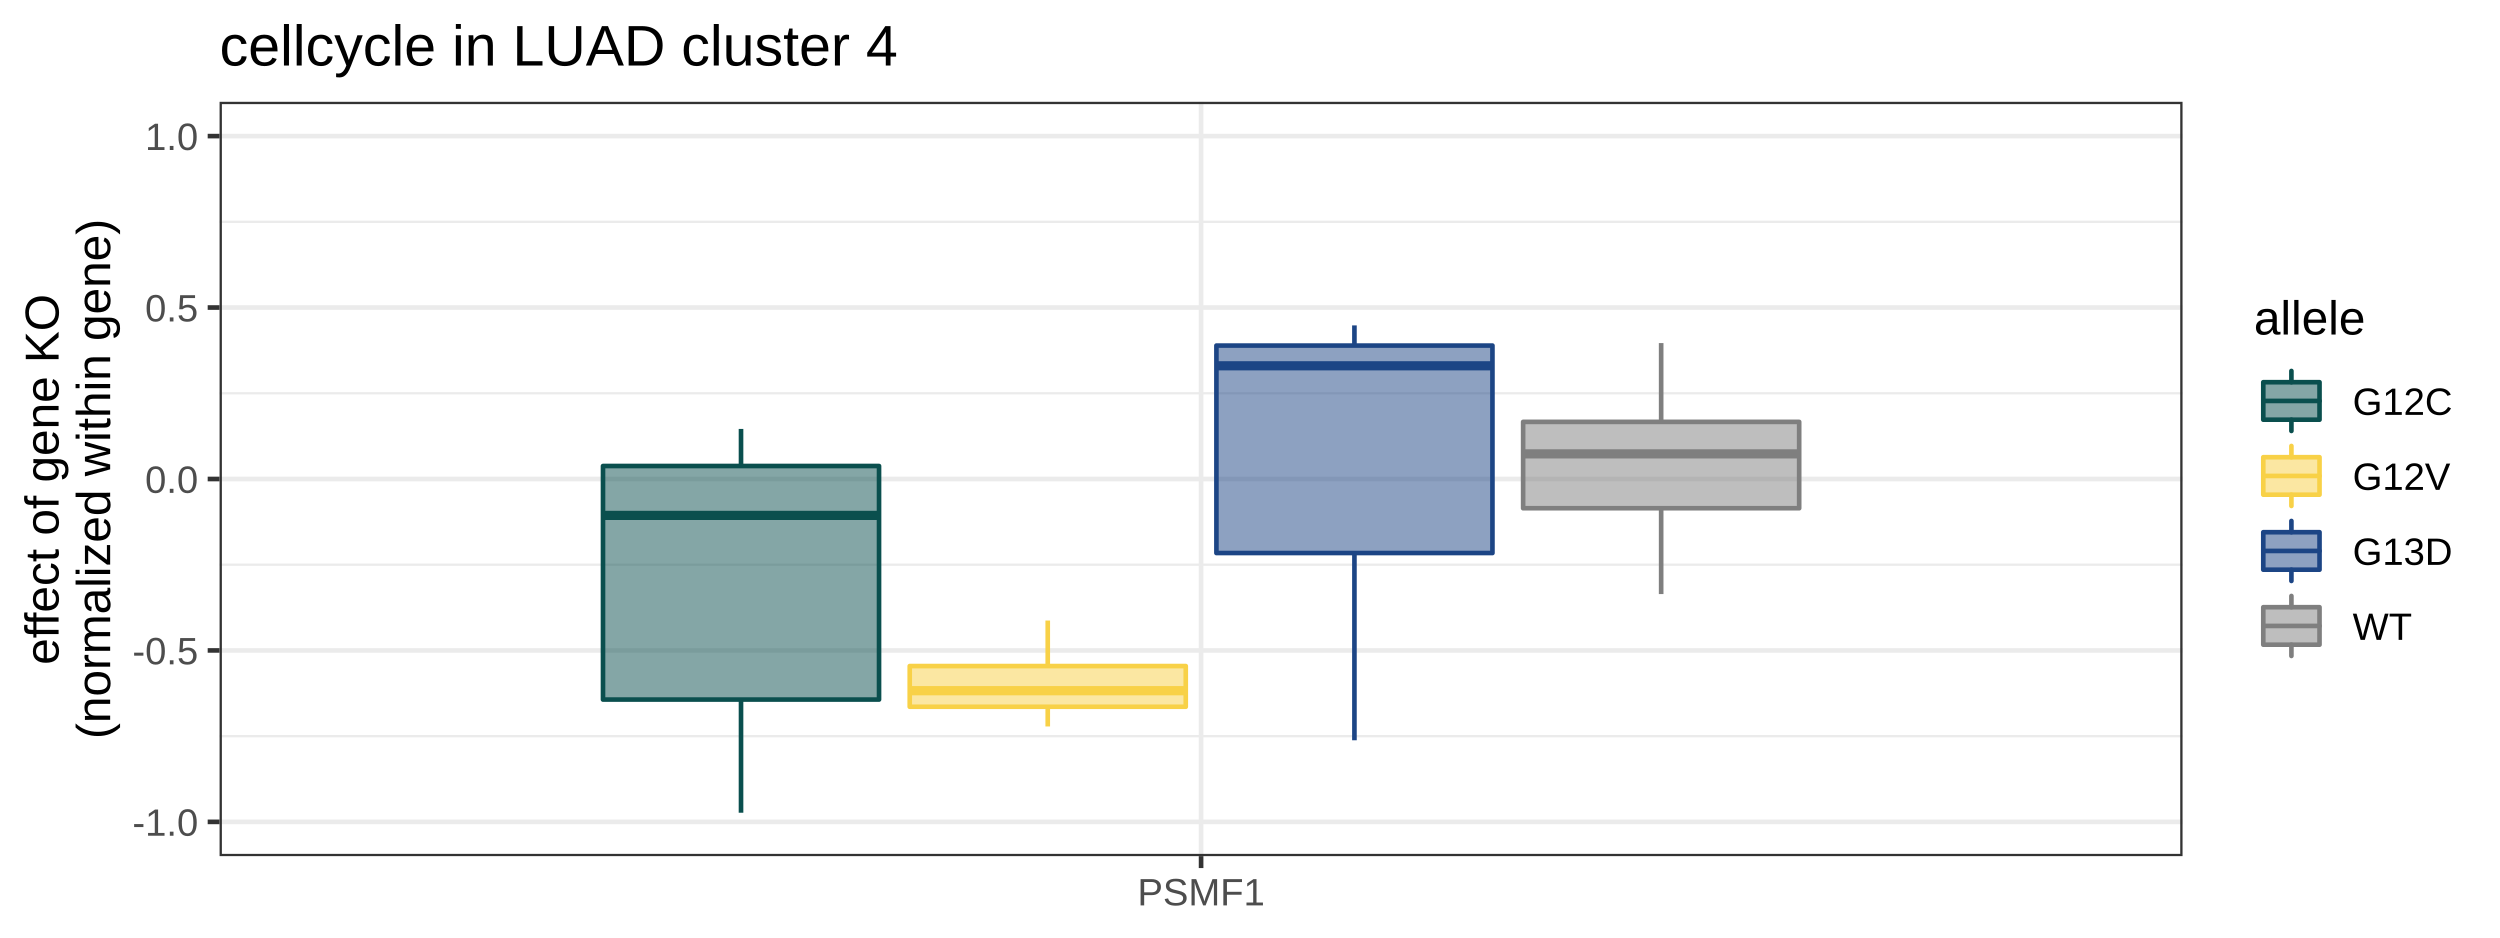
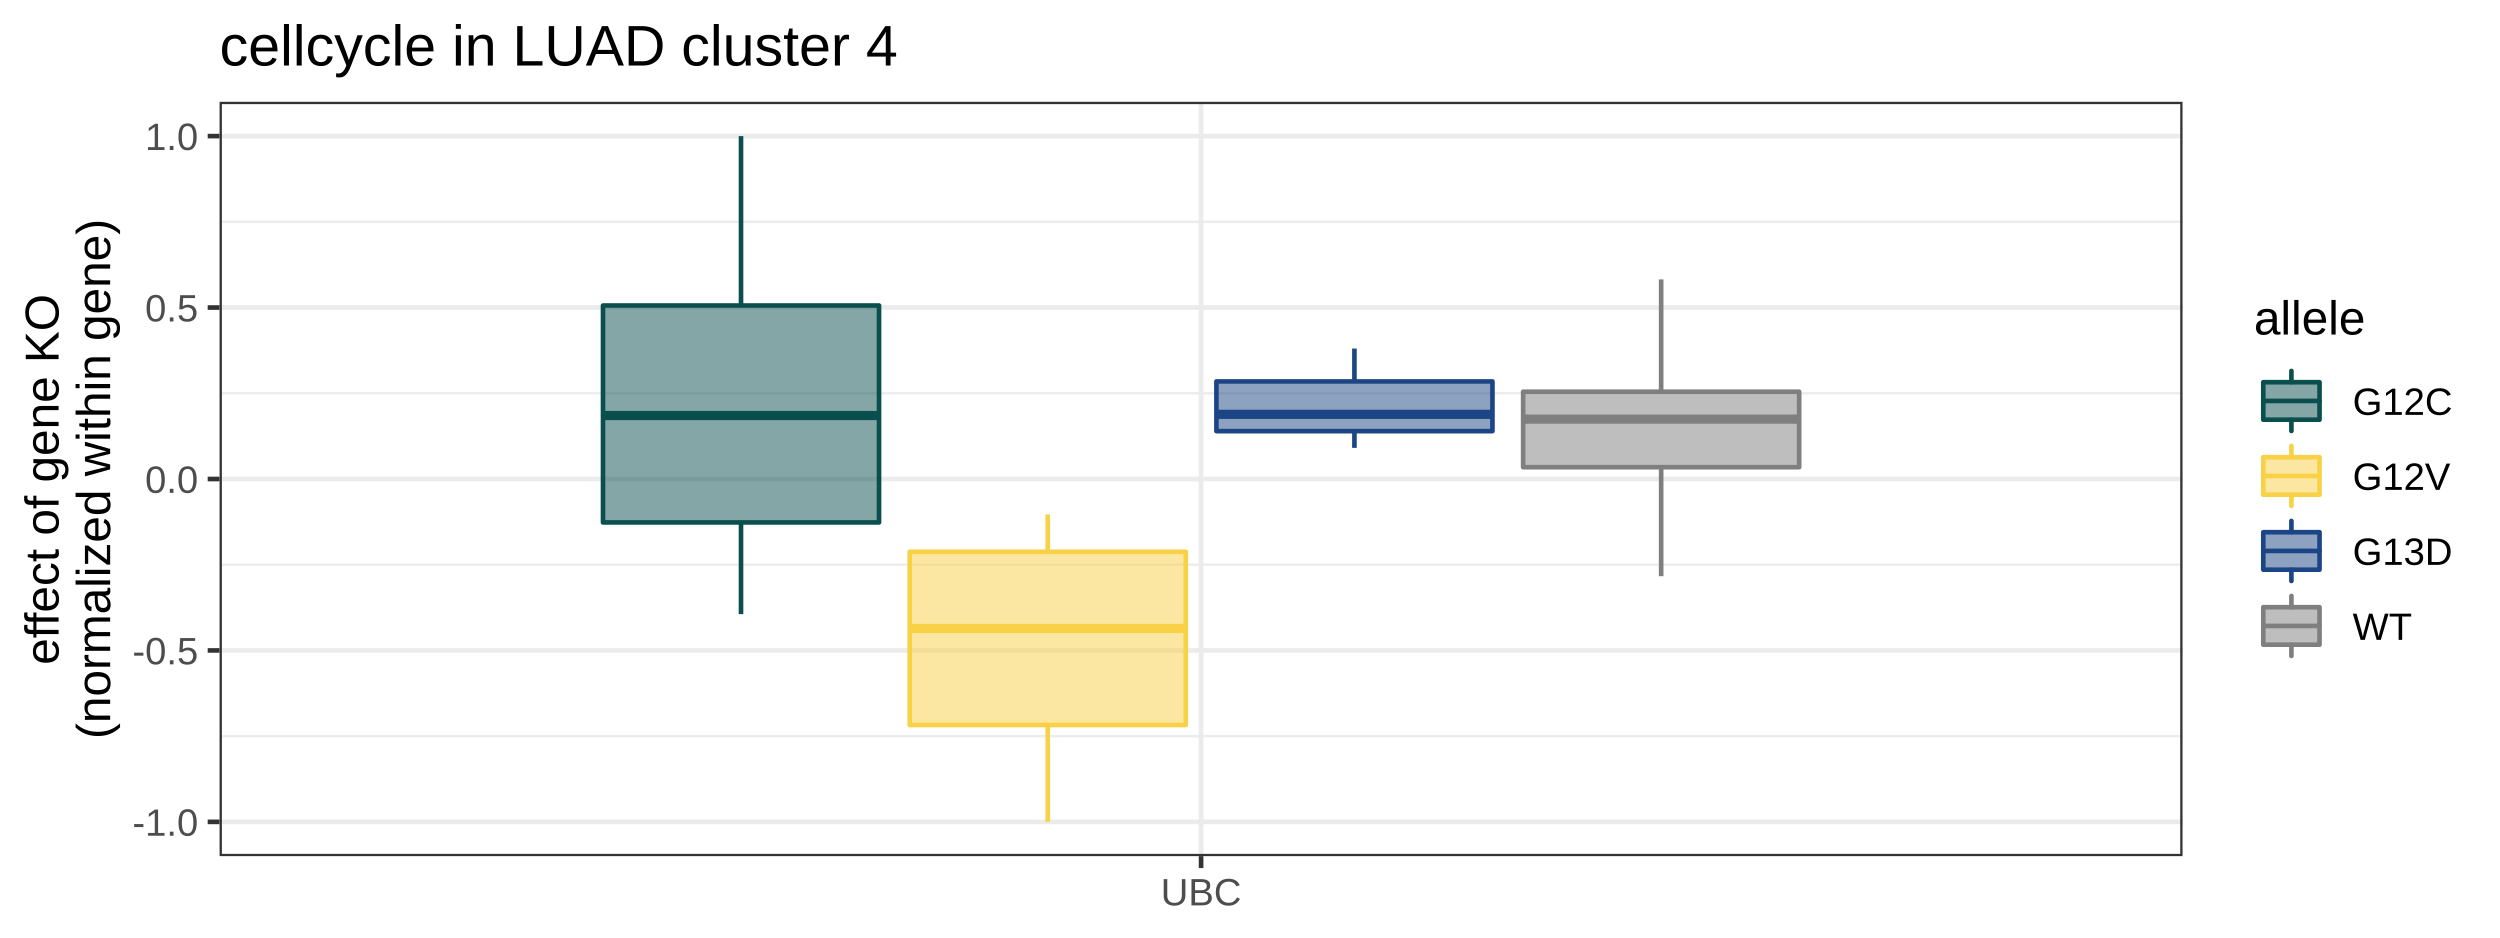
<svg xmlns="http://www.w3.org/2000/svg" viewBox="0 0 576.00 216.00">
  <defs>
    <style type="text/css">
    line, polyline, polygon, path, rect, circle {
      fill: none;
      stroke: #000000;
      stroke-linecap: round;
      stroke-linejoin: round;
      stroke-miterlimit: 10.00;
    }
  </style>
  </defs>
  <rect width="100%" height="100%" style="stroke: none; fill: #FFFFFF;" />
  <rect x="0.00" y="0.00" width="576.00" height="216.00" style="stroke-width: 1.07; stroke: #FFFFFF; fill: #FFFFFF;" />
  <defs>
    <clipPath id="cpNTAuNTl8NTAyLjg3fDE5Ny4yNnwyMy40Ng==">
      <rect x="50.59" y="23.46" width="452.27" height="173.80" />
    </clipPath>
  </defs>
  <rect x="50.59" y="23.46" width="452.27" height="173.80" style="stroke-width: 1.07; stroke: none; fill: #FFFFFF;" clip-path="url(#cpNTAuNTl8NTAyLjg3fDE5Ny4yNnwyMy40Ng==)" />
  <polyline points="50.59,169.61 502.87,169.61 " style="stroke-width: 0.53; stroke: #EBEBEB; stroke-linecap: butt;" clip-path="url(#cpNTAuNTl8NTAyLjg3fDE5Ny4yNnwyMy40Ng==)" />
  <polyline points="50.59,130.11 502.87,130.11 " style="stroke-width: 0.53; stroke: #EBEBEB; stroke-linecap: butt;" clip-path="url(#cpNTAuNTl8NTAyLjg3fDE5Ny4yNnwyMy40Ng==)" />
  <polyline points="50.59,90.61 502.87,90.61 " style="stroke-width: 0.53; stroke: #EBEBEB; stroke-linecap: butt;" clip-path="url(#cpNTAuNTl8NTAyLjg3fDE5Ny4yNnwyMy40Ng==)" />
  <polyline points="50.59,51.11 502.87,51.11 " style="stroke-width: 0.53; stroke: #EBEBEB; stroke-linecap: butt;" clip-path="url(#cpNTAuNTl8NTAyLjg3fDE5Ny4yNnwyMy40Ng==)" />
  <polyline points="50.59,189.36 502.87,189.36 " style="stroke-width: 1.07; stroke: #EBEBEB; stroke-linecap: butt;" clip-path="url(#cpNTAuNTl8NTAyLjg3fDE5Ny4yNnwyMy40Ng==)" />
  <polyline points="50.59,149.86 502.87,149.86 " style="stroke-width: 1.07; stroke: #EBEBEB; stroke-linecap: butt;" clip-path="url(#cpNTAuNTl8NTAyLjg3fDE5Ny4yNnwyMy40Ng==)" />
  <polyline points="50.59,110.36 502.87,110.36 " style="stroke-width: 1.07; stroke: #EBEBEB; stroke-linecap: butt;" clip-path="url(#cpNTAuNTl8NTAyLjg3fDE5Ny4yNnwyMy40Ng==)" />
  <polyline points="50.59,70.86 502.87,70.86 " style="stroke-width: 1.07; stroke: #EBEBEB; stroke-linecap: butt;" clip-path="url(#cpNTAuNTl8NTAyLjg3fDE5Ny4yNnwyMy40Ng==)" />
  <polyline points="50.59,31.36 502.87,31.36 " style="stroke-width: 1.07; stroke: #EBEBEB; stroke-linecap: butt;" clip-path="url(#cpNTAuNTl8NTAyLjg3fDE5Ny4yNnwyMy40Ng==)" />
  <polyline points="276.73,197.26 276.73,23.46 " style="stroke-width: 1.07; stroke: #EBEBEB; stroke-linecap: butt;" clip-path="url(#cpNTAuNTl8NTAyLjg3fDE5Ny4yNnwyMy40Ng==)" />
-   <line x1="170.73" y1="107.37" x2="170.73" y2="98.83" style="stroke-width: 1.07; stroke: #0A4F4E; stroke-linecap: butt;" clip-path="url(#cpNTAuNTl8NTAyLjg3fDE5Ny4yNnwyMy40Ng==)" />
-   <line x1="170.73" y1="161.18" x2="170.73" y2="187.26" style="stroke-width: 1.07; stroke: #0A4F4E; stroke-linecap: butt;" clip-path="url(#cpNTAuNTl8NTAyLjg3fDE5Ny4yNnwyMy40Ng==)" />
-   <polygon points="138.93,107.37 138.93,161.18 202.53,161.18 202.53,107.37 138.93,107.37 " style="stroke-width: 1.07; stroke: #0A4F4E; fill: #0A4F4E; fill-opacity: 0.50;" clip-path="url(#cpNTAuNTl8NTAyLjg3fDE5Ny4yNnwyMy40Ng==)" />
-   <line x1="138.93" y1="118.75" x2="202.53" y2="118.75" style="stroke-width: 2.13; stroke: #0A4F4E; stroke-linecap: butt;" clip-path="url(#cpNTAuNTl8NTAyLjg3fDE5Ny4yNnwyMy40Ng==)" />
-   <line x1="241.40" y1="153.46" x2="241.40" y2="142.97" style="stroke-width: 1.07; stroke: #F8D147; stroke-linecap: butt;" clip-path="url(#cpNTAuNTl8NTAyLjg3fDE5Ny4yNnwyMy40Ng==)" />
-   <line x1="241.40" y1="162.84" x2="241.40" y2="167.37" style="stroke-width: 1.07; stroke: #F8D147; stroke-linecap: butt;" clip-path="url(#cpNTAuNTl8NTAyLjg3fDE5Ny4yNnwyMy40Ng==)" />
-   <polygon points="209.60,153.46 209.60,162.84 273.20,162.84 273.20,153.46 209.60,153.46 " style="stroke-width: 1.07; stroke: #F8D147; fill: #F8D147; fill-opacity: 0.50;" clip-path="url(#cpNTAuNTl8NTAyLjg3fDE5Ny4yNnwyMy40Ng==)" />
-   <line x1="209.60" y1="159.14" x2="273.20" y2="159.14" style="stroke-width: 2.13; stroke: #F8D147; stroke-linecap: butt;" clip-path="url(#cpNTAuNTl8NTAyLjg3fDE5Ny4yNnwyMy40Ng==)" />
-   <line x1="312.06" y1="79.62" x2="312.06" y2="74.97" style="stroke-width: 1.07; stroke: #1C4585; stroke-linecap: butt;" clip-path="url(#cpNTAuNTl8NTAyLjg3fDE5Ny4yNnwyMy40Ng==)" />
-   <line x1="312.06" y1="127.42" x2="312.06" y2="170.56" style="stroke-width: 1.07; stroke: #1C4585; stroke-linecap: butt;" clip-path="url(#cpNTAuNTl8NTAyLjg3fDE5Ny4yNnwyMy40Ng==)" />
-   <polygon points="280.26,79.62 280.26,127.42 343.86,127.42 343.86,79.62 280.26,79.62 " style="stroke-width: 1.07; stroke: #1C4585; fill: #1C4585; fill-opacity: 0.50;" clip-path="url(#cpNTAuNTl8NTAyLjg3fDE5Ny4yNnwyMy40Ng==)" />
-   <line x1="280.26" y1="84.28" x2="343.86" y2="84.28" style="stroke-width: 2.13; stroke: #1C4585; stroke-linecap: butt;" clip-path="url(#cpNTAuNTl8NTAyLjg3fDE5Ny4yNnwyMy40Ng==)" />
-   <line x1="382.73" y1="97.20" x2="382.73" y2="79.05" style="stroke-width: 1.07; stroke: #7F7F7F; stroke-linecap: butt;" clip-path="url(#cpNTAuNTl8NTAyLjg3fDE5Ny4yNnwyMy40Ng==)" />
-   <line x1="382.73" y1="117.10" x2="382.73" y2="136.88" style="stroke-width: 1.07; stroke: #7F7F7F; stroke-linecap: butt;" clip-path="url(#cpNTAuNTl8NTAyLjg3fDE5Ny4yNnwyMy40Ng==)" />
-   <polygon points="350.93,97.20 350.93,117.10 414.53,117.10 414.53,97.20 350.93,97.20 " style="stroke-width: 1.07; stroke: #7F7F7F; fill: #7F7F7F; fill-opacity: 0.50;" clip-path="url(#cpNTAuNTl8NTAyLjg3fDE5Ny4yNnwyMy40Ng==)" />
-   <line x1="350.93" y1="104.57" x2="414.53" y2="104.57" style="stroke-width: 2.13; stroke: #7F7F7F; stroke-linecap: butt;" clip-path="url(#cpNTAuNTl8NTAyLjg3fDE5Ny4yNnwyMy40Ng==)" />
+   <line x1="170.73" y1="70.39" x2="170.73" y2="31.36" style="stroke-width: 1.07; stroke: #0A4F4E; stroke-linecap: butt;" clip-path="url(#cpNTAuNTl8NTAyLjg3fDE5Ny4yNnwyMy40Ng==)" />
+   <line x1="170.73" y1="120.37" x2="170.73" y2="141.50" style="stroke-width: 1.07; stroke: #0A4F4E; stroke-linecap: butt;" clip-path="url(#cpNTAuNTl8NTAyLjg3fDE5Ny4yNnwyMy40Ng==)" />
+   <polygon points="138.93,70.39 138.93,120.37 202.53,120.37 202.53,70.39 138.93,70.39 " style="stroke-width: 1.07; stroke: #0A4F4E; fill: #0A4F4E; fill-opacity: 0.50;" clip-path="url(#cpNTAuNTl8NTAyLjg3fDE5Ny4yNnwyMy40Ng==)" />
+   <line x1="138.93" y1="95.74" x2="202.53" y2="95.74" style="stroke-width: 2.13; stroke: #0A4F4E; stroke-linecap: butt;" clip-path="url(#cpNTAuNTl8NTAyLjg3fDE5Ny4yNnwyMy40Ng==)" />
+   <line x1="241.40" y1="127.13" x2="241.40" y2="118.53" style="stroke-width: 1.07; stroke: #F8D147; stroke-linecap: butt;" clip-path="url(#cpNTAuNTl8NTAyLjg3fDE5Ny4yNnwyMy40Ng==)" />
+   <line x1="241.40" y1="167.04" x2="241.40" y2="189.36" style="stroke-width: 1.07; stroke: #F8D147; stroke-linecap: butt;" clip-path="url(#cpNTAuNTl8NTAyLjg3fDE5Ny4yNnwyMy40Ng==)" />
+   <polygon points="209.60,127.13 209.60,167.04 273.20,167.04 273.20,127.13 209.60,127.13 " style="stroke-width: 1.07; stroke: #F8D147; fill: #F8D147; fill-opacity: 0.50;" clip-path="url(#cpNTAuNTl8NTAyLjg3fDE5Ny4yNnwyMy40Ng==)" />
+   <line x1="209.60" y1="144.80" x2="273.20" y2="144.80" style="stroke-width: 2.13; stroke: #F8D147; stroke-linecap: butt;" clip-path="url(#cpNTAuNTl8NTAyLjg3fDE5Ny4yNnwyMy40Ng==)" />
+   <line x1="312.06" y1="87.88" x2="312.06" y2="80.31" style="stroke-width: 1.07; stroke: #1C4585; stroke-linecap: butt;" clip-path="url(#cpNTAuNTl8NTAyLjg3fDE5Ny4yNnwyMy40Ng==)" />
+   <line x1="312.06" y1="99.33" x2="312.06" y2="103.19" style="stroke-width: 1.07; stroke: #1C4585; stroke-linecap: butt;" clip-path="url(#cpNTAuNTl8NTAyLjg3fDE5Ny4yNnwyMy40Ng==)" />
+   <polygon points="280.26,87.88 280.26,99.33 343.86,99.33 343.86,87.88 280.26,87.88 " style="stroke-width: 1.07; stroke: #1C4585; fill: #1C4585; fill-opacity: 0.50;" clip-path="url(#cpNTAuNTl8NTAyLjg3fDE5Ny4yNnwyMy40Ng==)" />
+   <line x1="280.26" y1="95.46" x2="343.86" y2="95.46" style="stroke-width: 2.13; stroke: #1C4585; stroke-linecap: butt;" clip-path="url(#cpNTAuNTl8NTAyLjg3fDE5Ny4yNnwyMy40Ng==)" />
+   <line x1="382.73" y1="90.25" x2="382.73" y2="64.38" style="stroke-width: 1.07; stroke: #7F7F7F; stroke-linecap: butt;" clip-path="url(#cpNTAuNTl8NTAyLjg3fDE5Ny4yNnwyMy40Ng==)" />
+   <line x1="382.73" y1="107.64" x2="382.73" y2="132.76" style="stroke-width: 1.07; stroke: #7F7F7F; stroke-linecap: butt;" clip-path="url(#cpNTAuNTl8NTAyLjg3fDE5Ny4yNnwyMy40Ng==)" />
+   <polygon points="350.93,90.25 350.93,107.64 414.53,107.64 414.53,90.25 350.93,90.25 " style="stroke-width: 1.07; stroke: #7F7F7F; fill: #7F7F7F; fill-opacity: 0.50;" clip-path="url(#cpNTAuNTl8NTAyLjg3fDE5Ny4yNnwyMy40Ng==)" />
+   <line x1="350.93" y1="96.57" x2="414.53" y2="96.57" style="stroke-width: 2.13; stroke: #7F7F7F; stroke-linecap: butt;" clip-path="url(#cpNTAuNTl8NTAyLjg3fDE5Ny4yNnwyMy40Ng==)" />
  <rect x="50.59" y="23.46" width="452.27" height="173.80" style="stroke-width: 1.07; stroke: #333333;" clip-path="url(#cpNTAuNTl8NTAyLjg3fDE5Ny4yNnwyMy40Ng==)" />
  <defs>
    <clipPath id="cpMC4wMHw1NzYuMDB8MjE2LjAwfDAuMDA=">
      <rect x="0.00" y="0.00" width="576.00" height="216.00" />
    </clipPath>
  </defs>
  <g clip-path="url(#cpMC4wMHw1NzYuMDB8MjE2LjAwfDAuMDA=)">
    <text x="30.51" y="192.56" style="font-size: 8.80px; fill: #4D4D4D; font-family: Arial;" textLength="15.16px" lengthAdjust="spacingAndGlyphs">-1.0</text>
  </g>
  <g clip-path="url(#cpMC4wMHw1NzYuMDB8MjE2LjAwfDAuMDA=)">
    <text x="30.51" y="153.06" style="font-size: 8.80px; fill: #4D4D4D; font-family: Arial;" textLength="15.16px" lengthAdjust="spacingAndGlyphs">-0.5</text>
  </g>
  <g clip-path="url(#cpMC4wMHw1NzYuMDB8MjE2LjAwfDAuMDA=)">
    <text x="33.43" y="113.56" style="font-size: 8.80px; fill: #4D4D4D; font-family: Arial;" textLength="12.23px" lengthAdjust="spacingAndGlyphs">0.0</text>
  </g>
  <g clip-path="url(#cpMC4wMHw1NzYuMDB8MjE2LjAwfDAuMDA=)">
    <text x="33.43" y="74.06" style="font-size: 8.80px; fill: #4D4D4D; font-family: Arial;" textLength="12.23px" lengthAdjust="spacingAndGlyphs">0.5</text>
  </g>
  <g clip-path="url(#cpMC4wMHw1NzYuMDB8MjE2LjAwfDAuMDA=)">
    <text x="33.43" y="34.56" style="font-size: 8.80px; fill: #4D4D4D; font-family: Arial;" textLength="12.23px" lengthAdjust="spacingAndGlyphs">1.0</text>
  </g>
  <polyline points="47.85,189.36 50.59,189.36 " style="stroke-width: 1.07; stroke: #333333; stroke-linecap: butt;" clip-path="url(#cpMC4wMHw1NzYuMDB8MjE2LjAwfDAuMDA=)" />
  <polyline points="47.85,149.86 50.59,149.86 " style="stroke-width: 1.07; stroke: #333333; stroke-linecap: butt;" clip-path="url(#cpMC4wMHw1NzYuMDB8MjE2LjAwfDAuMDA=)" />
  <polyline points="47.85,110.36 50.59,110.36 " style="stroke-width: 1.07; stroke: #333333; stroke-linecap: butt;" clip-path="url(#cpMC4wMHw1NzYuMDB8MjE2LjAwfDAuMDA=)" />
  <polyline points="47.85,70.86 50.59,70.86 " style="stroke-width: 1.07; stroke: #333333; stroke-linecap: butt;" clip-path="url(#cpMC4wMHw1NzYuMDB8MjE2LjAwfDAuMDA=)" />
  <polyline points="47.85,31.36 50.59,31.36 " style="stroke-width: 1.07; stroke: #333333; stroke-linecap: butt;" clip-path="url(#cpMC4wMHw1NzYuMDB8MjE2LjAwfDAuMDA=)" />
  <polyline points="276.73,200.00 276.73,197.26 " style="stroke-width: 1.07; stroke: #333333; stroke-linecap: butt;" clip-path="url(#cpMC4wMHw1NzYuMDB8MjE2LjAwfDAuMDA=)" />
  <g clip-path="url(#cpMC4wMHw1NzYuMDB8MjE2LjAwfDAuMDA=)">
-     <text x="262.07" y="208.60" style="font-size: 8.80px; fill: #4D4D4D; font-family: Arial;" textLength="29.33px" lengthAdjust="spacingAndGlyphs">PSMF1</text>
+     <text x="267.44" y="208.60" style="font-size: 8.80px; fill: #4D4D4D; font-family: Arial;" textLength="18.57px" lengthAdjust="spacingAndGlyphs">UBC</text>
  </g>
  <g clip-path="url(#cpMC4wMHw1NzYuMDB8MjE2LjAwfDAuMDA=)">
    <text transform="translate(13.50,153.17) rotate(-90)" style="font-size: 11.00px; font-family: Arial;" textLength="85.61px" lengthAdjust="spacingAndGlyphs">effect of gene KO</text>
  </g>
  <g clip-path="url(#cpMC4wMHw1NzYuMDB8MjE2LjAwfDAuMDA=)">
    <text transform="translate(25.38,170.27) rotate(-90)" style="font-size: 11.00px; font-family: Arial;" textLength="119.81px" lengthAdjust="spacingAndGlyphs">(normalized within gene)</text>
  </g>
  <rect x="513.82" y="62.38" width="56.70" height="95.96" style="stroke-width: 1.07; stroke: none; fill: #FFFFFF;" clip-path="url(#cpMC4wMHw1NzYuMDB8MjE2LjAwfDAuMDA=)" />
  <g clip-path="url(#cpMC4wMHw1NzYuMDB8MjE2LjAwfDAuMDA=)">
    <text x="519.30" y="77.07" style="font-size: 11.00px; font-family: Arial;" textLength="25.67px" lengthAdjust="spacingAndGlyphs">allele</text>
  </g>
  <rect x="519.30" y="83.74" width="17.28" height="17.28" style="stroke-width: 1.07; stroke: none; fill: #FFFFFF;" clip-path="url(#cpMC4wMHw1NzYuMDB8MjE2LjAwfDAuMDA=)" />
  <polyline points="527.94,99.29 527.94,96.70 " style="stroke-width: 1.07; stroke: #0A4F4E;" clip-path="url(#cpMC4wMHw1NzYuMDB8MjE2LjAwfDAuMDA=)" />
  <polyline points="527.94,88.06 527.94,85.47 " style="stroke-width: 1.07; stroke: #0A4F4E;" clip-path="url(#cpMC4wMHw1NzYuMDB8MjE2LjAwfDAuMDA=)" />
  <rect x="521.46" y="88.06" width="12.96" height="8.64" style="stroke-width: 1.07; stroke: #0A4F4E; fill: #0A4F4E; fill-opacity: 0.50;" clip-path="url(#cpMC4wMHw1NzYuMDB8MjE2LjAwfDAuMDA=)" />
  <polyline points="521.46,92.38 534.42,92.38 " style="stroke-width: 1.07; stroke: #0A4F4E;" clip-path="url(#cpMC4wMHw1NzYuMDB8MjE2LjAwfDAuMDA=)" />
  <rect x="519.30" y="101.02" width="17.28" height="17.28" style="stroke-width: 1.07; stroke: none; fill: #FFFFFF;" clip-path="url(#cpMC4wMHw1NzYuMDB8MjE2LjAwfDAuMDA=)" />
  <polyline points="527.94,116.57 527.94,113.98 " style="stroke-width: 1.07; stroke: #F8D147;" clip-path="url(#cpMC4wMHw1NzYuMDB8MjE2LjAwfDAuMDA=)" />
  <polyline points="527.94,105.34 527.94,102.75 " style="stroke-width: 1.07; stroke: #F8D147;" clip-path="url(#cpMC4wMHw1NzYuMDB8MjE2LjAwfDAuMDA=)" />
  <rect x="521.46" y="105.34" width="12.96" height="8.64" style="stroke-width: 1.07; stroke: #F8D147; fill: #F8D147; fill-opacity: 0.50;" clip-path="url(#cpMC4wMHw1NzYuMDB8MjE2LjAwfDAuMDA=)" />
  <polyline points="521.46,109.66 534.42,109.66 " style="stroke-width: 1.07; stroke: #F8D147;" clip-path="url(#cpMC4wMHw1NzYuMDB8MjE2LjAwfDAuMDA=)" />
  <rect x="519.30" y="118.30" width="17.28" height="17.28" style="stroke-width: 1.07; stroke: none; fill: #FFFFFF;" clip-path="url(#cpMC4wMHw1NzYuMDB8MjE2LjAwfDAuMDA=)" />
  <polyline points="527.94,133.85 527.94,131.26 " style="stroke-width: 1.07; stroke: #1C4585;" clip-path="url(#cpMC4wMHw1NzYuMDB8MjE2LjAwfDAuMDA=)" />
  <polyline points="527.94,122.62 527.94,120.03 " style="stroke-width: 1.07; stroke: #1C4585;" clip-path="url(#cpMC4wMHw1NzYuMDB8MjE2LjAwfDAuMDA=)" />
  <rect x="521.46" y="122.62" width="12.96" height="8.64" style="stroke-width: 1.07; stroke: #1C4585; fill: #1C4585; fill-opacity: 0.50;" clip-path="url(#cpMC4wMHw1NzYuMDB8MjE2LjAwfDAuMDA=)" />
  <polyline points="521.46,126.94 534.42,126.94 " style="stroke-width: 1.07; stroke: #1C4585;" clip-path="url(#cpMC4wMHw1NzYuMDB8MjE2LjAwfDAuMDA=)" />
  <rect x="519.30" y="135.58" width="17.28" height="17.28" style="stroke-width: 1.07; stroke: none; fill: #FFFFFF;" clip-path="url(#cpMC4wMHw1NzYuMDB8MjE2LjAwfDAuMDA=)" />
  <polyline points="527.94,151.13 527.94,148.54 " style="stroke-width: 1.07; stroke: #7F7F7F;" clip-path="url(#cpMC4wMHw1NzYuMDB8MjE2LjAwfDAuMDA=)" />
  <polyline points="527.94,139.90 527.94,137.31 " style="stroke-width: 1.07; stroke: #7F7F7F;" clip-path="url(#cpMC4wMHw1NzYuMDB8MjE2LjAwfDAuMDA=)" />
  <rect x="521.46" y="139.90" width="12.96" height="8.64" style="stroke-width: 1.07; stroke: #7F7F7F; fill: #7F7F7F; fill-opacity: 0.50;" clip-path="url(#cpMC4wMHw1NzYuMDB8MjE2LjAwfDAuMDA=)" />
  <polyline points="521.46,144.22 534.42,144.22 " style="stroke-width: 1.07; stroke: #7F7F7F;" clip-path="url(#cpMC4wMHw1NzYuMDB8MjE2LjAwfDAuMDA=)" />
  <g clip-path="url(#cpMC4wMHw1NzYuMDB8MjE2LjAwfDAuMDA=)">
    <text x="542.06" y="95.59" style="font-size: 8.80px; font-family: Arial;" textLength="22.98px" lengthAdjust="spacingAndGlyphs">G12C</text>
  </g>
  <g clip-path="url(#cpMC4wMHw1NzYuMDB8MjE2LjAwfDAuMDA=)">
    <text x="542.06" y="112.87" style="font-size: 8.80px; font-family: Arial;" textLength="22.49px" lengthAdjust="spacingAndGlyphs">G12V</text>
  </g>
  <g clip-path="url(#cpMC4wMHw1NzYuMDB8MjE2LjAwfDAuMDA=)">
    <text x="542.06" y="130.15" style="font-size: 8.80px; font-family: Arial;" textLength="22.98px" lengthAdjust="spacingAndGlyphs">G13D</text>
  </g>
  <g clip-path="url(#cpMC4wMHw1NzYuMDB8MjE2LjAwfDAuMDA=)">
    <text x="542.06" y="147.43" style="font-size: 8.80px; font-family: Arial;" textLength="13.68px" lengthAdjust="spacingAndGlyphs">WT</text>
  </g>
  <g clip-path="url(#cpMC4wMHw1NzYuMDB8MjE2LjAwfDAuMDA=)">
    <text x="50.59" y="15.10" style="font-size: 13.20px; font-family: Arial;" textLength="156.27px" lengthAdjust="spacingAndGlyphs">cellcycle in LUAD cluster 4</text>
  </g>
</svg>
